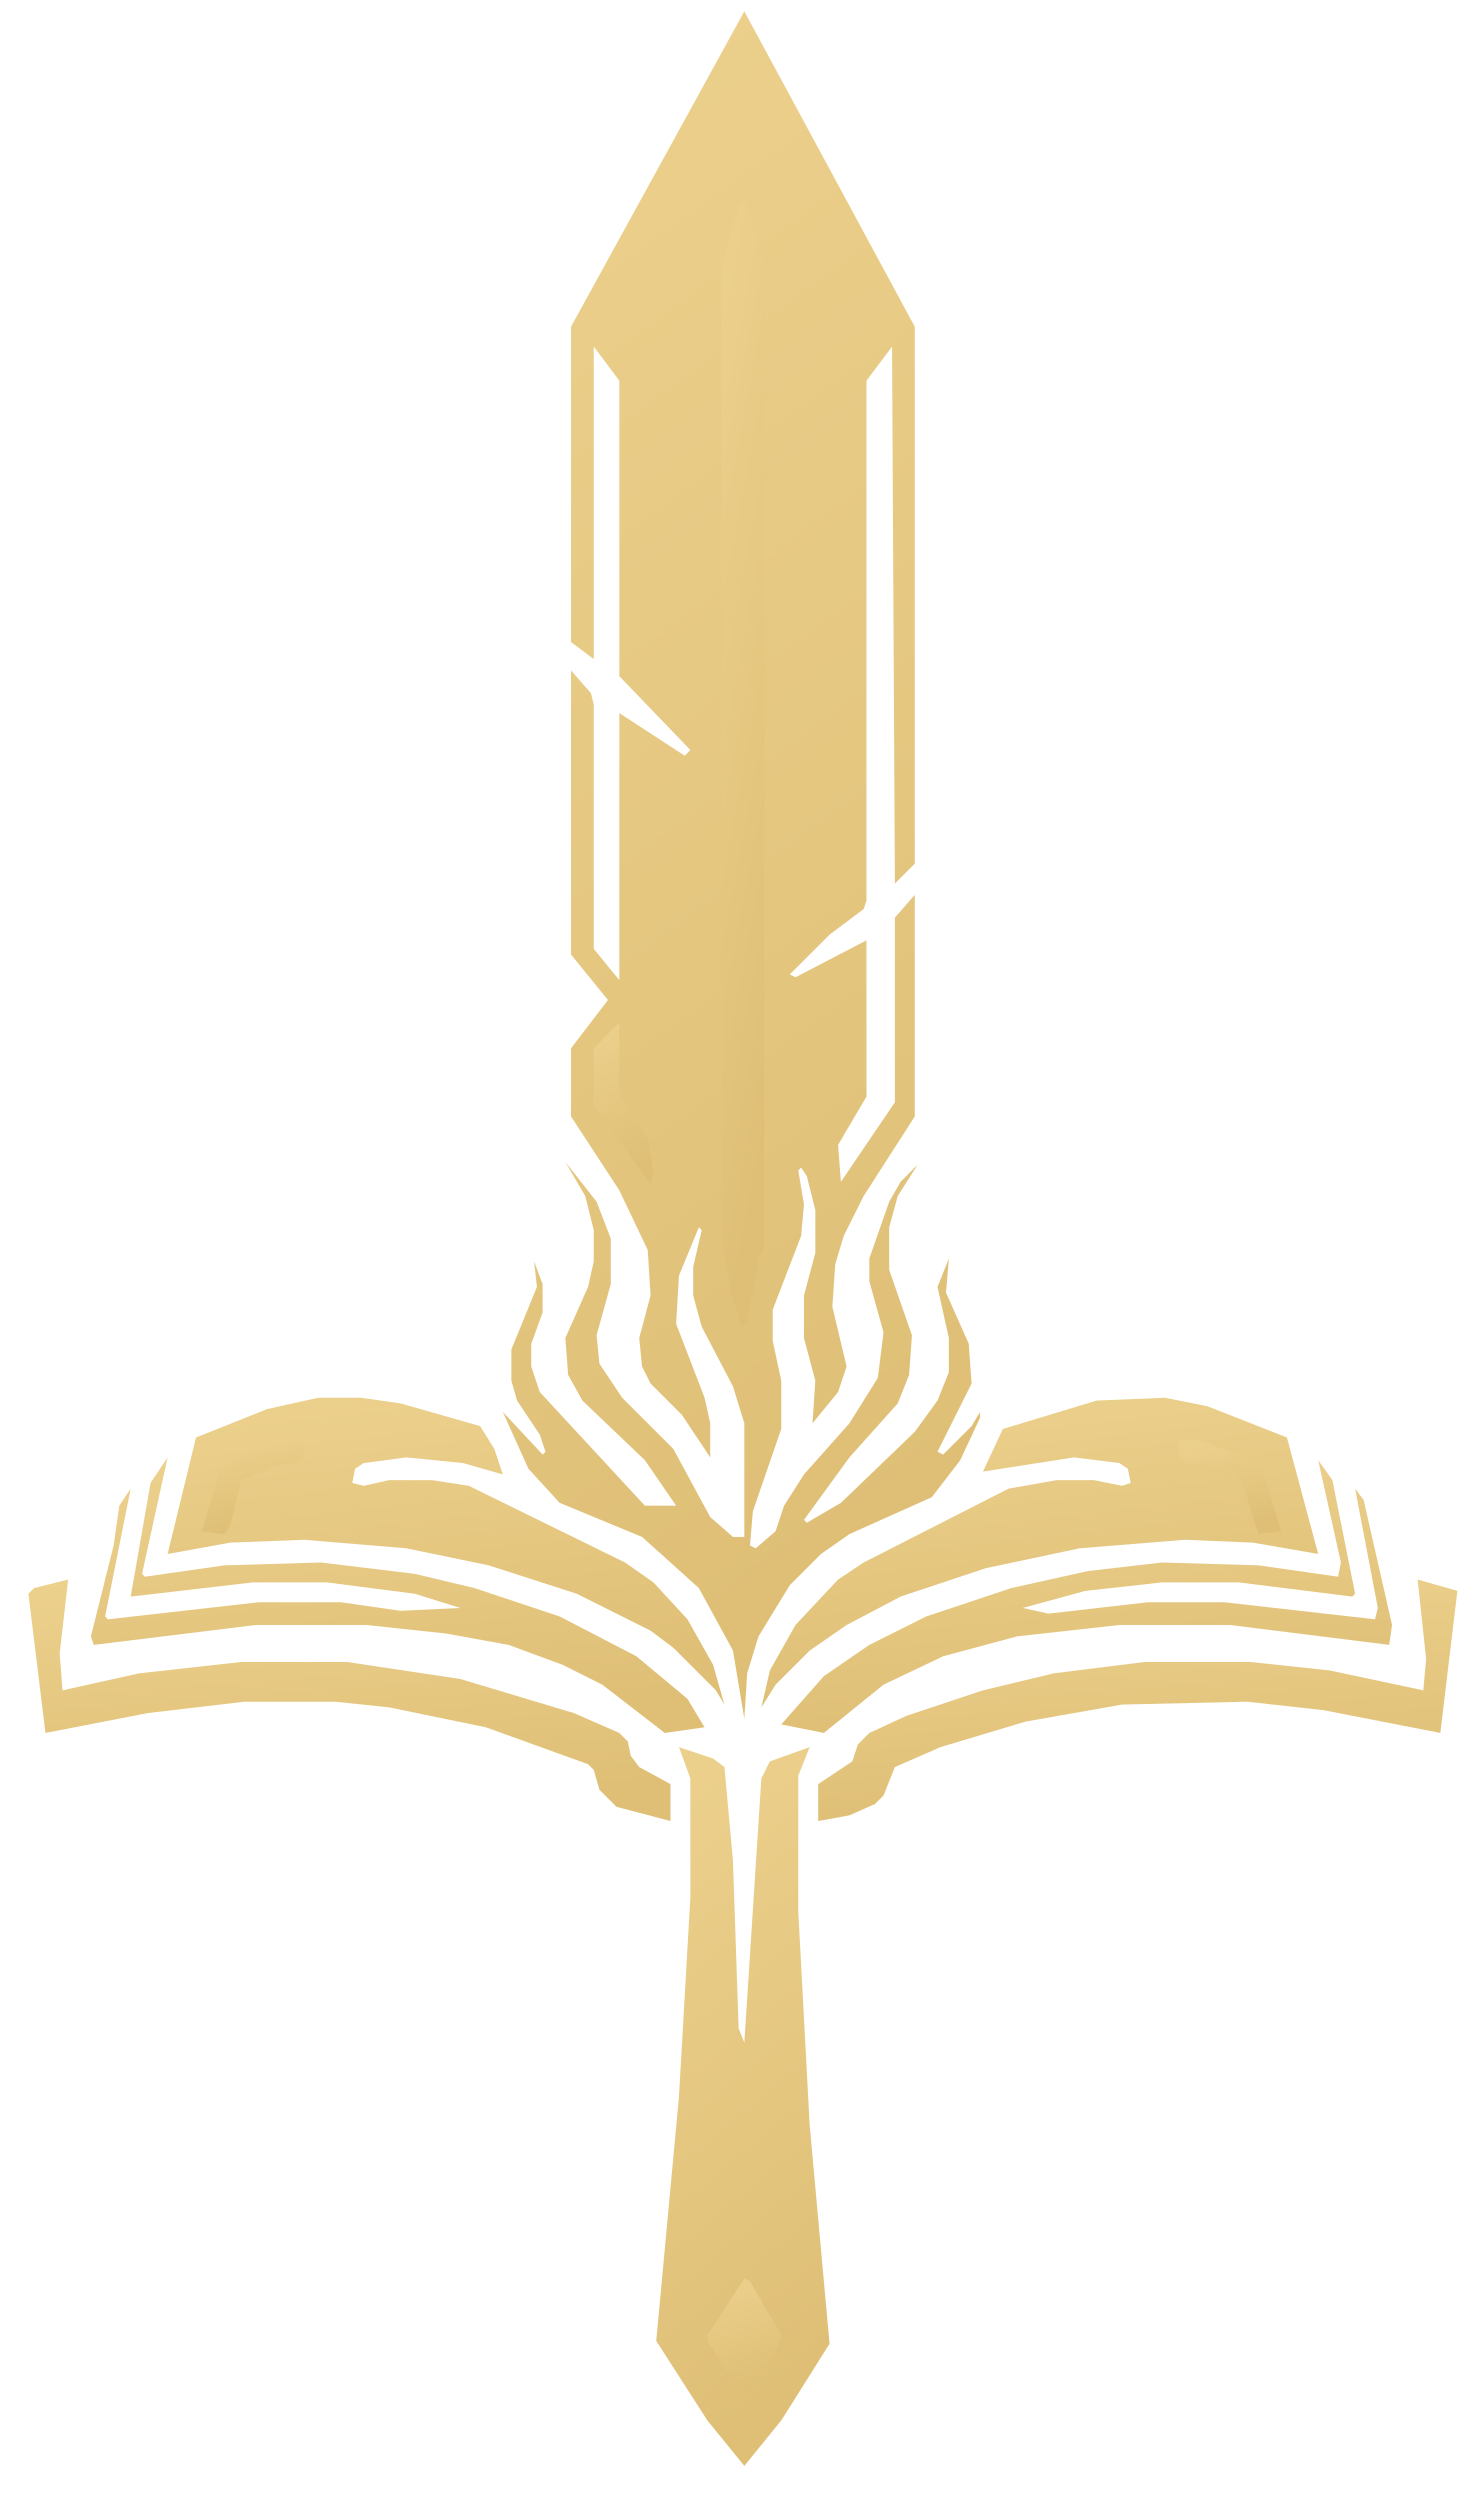
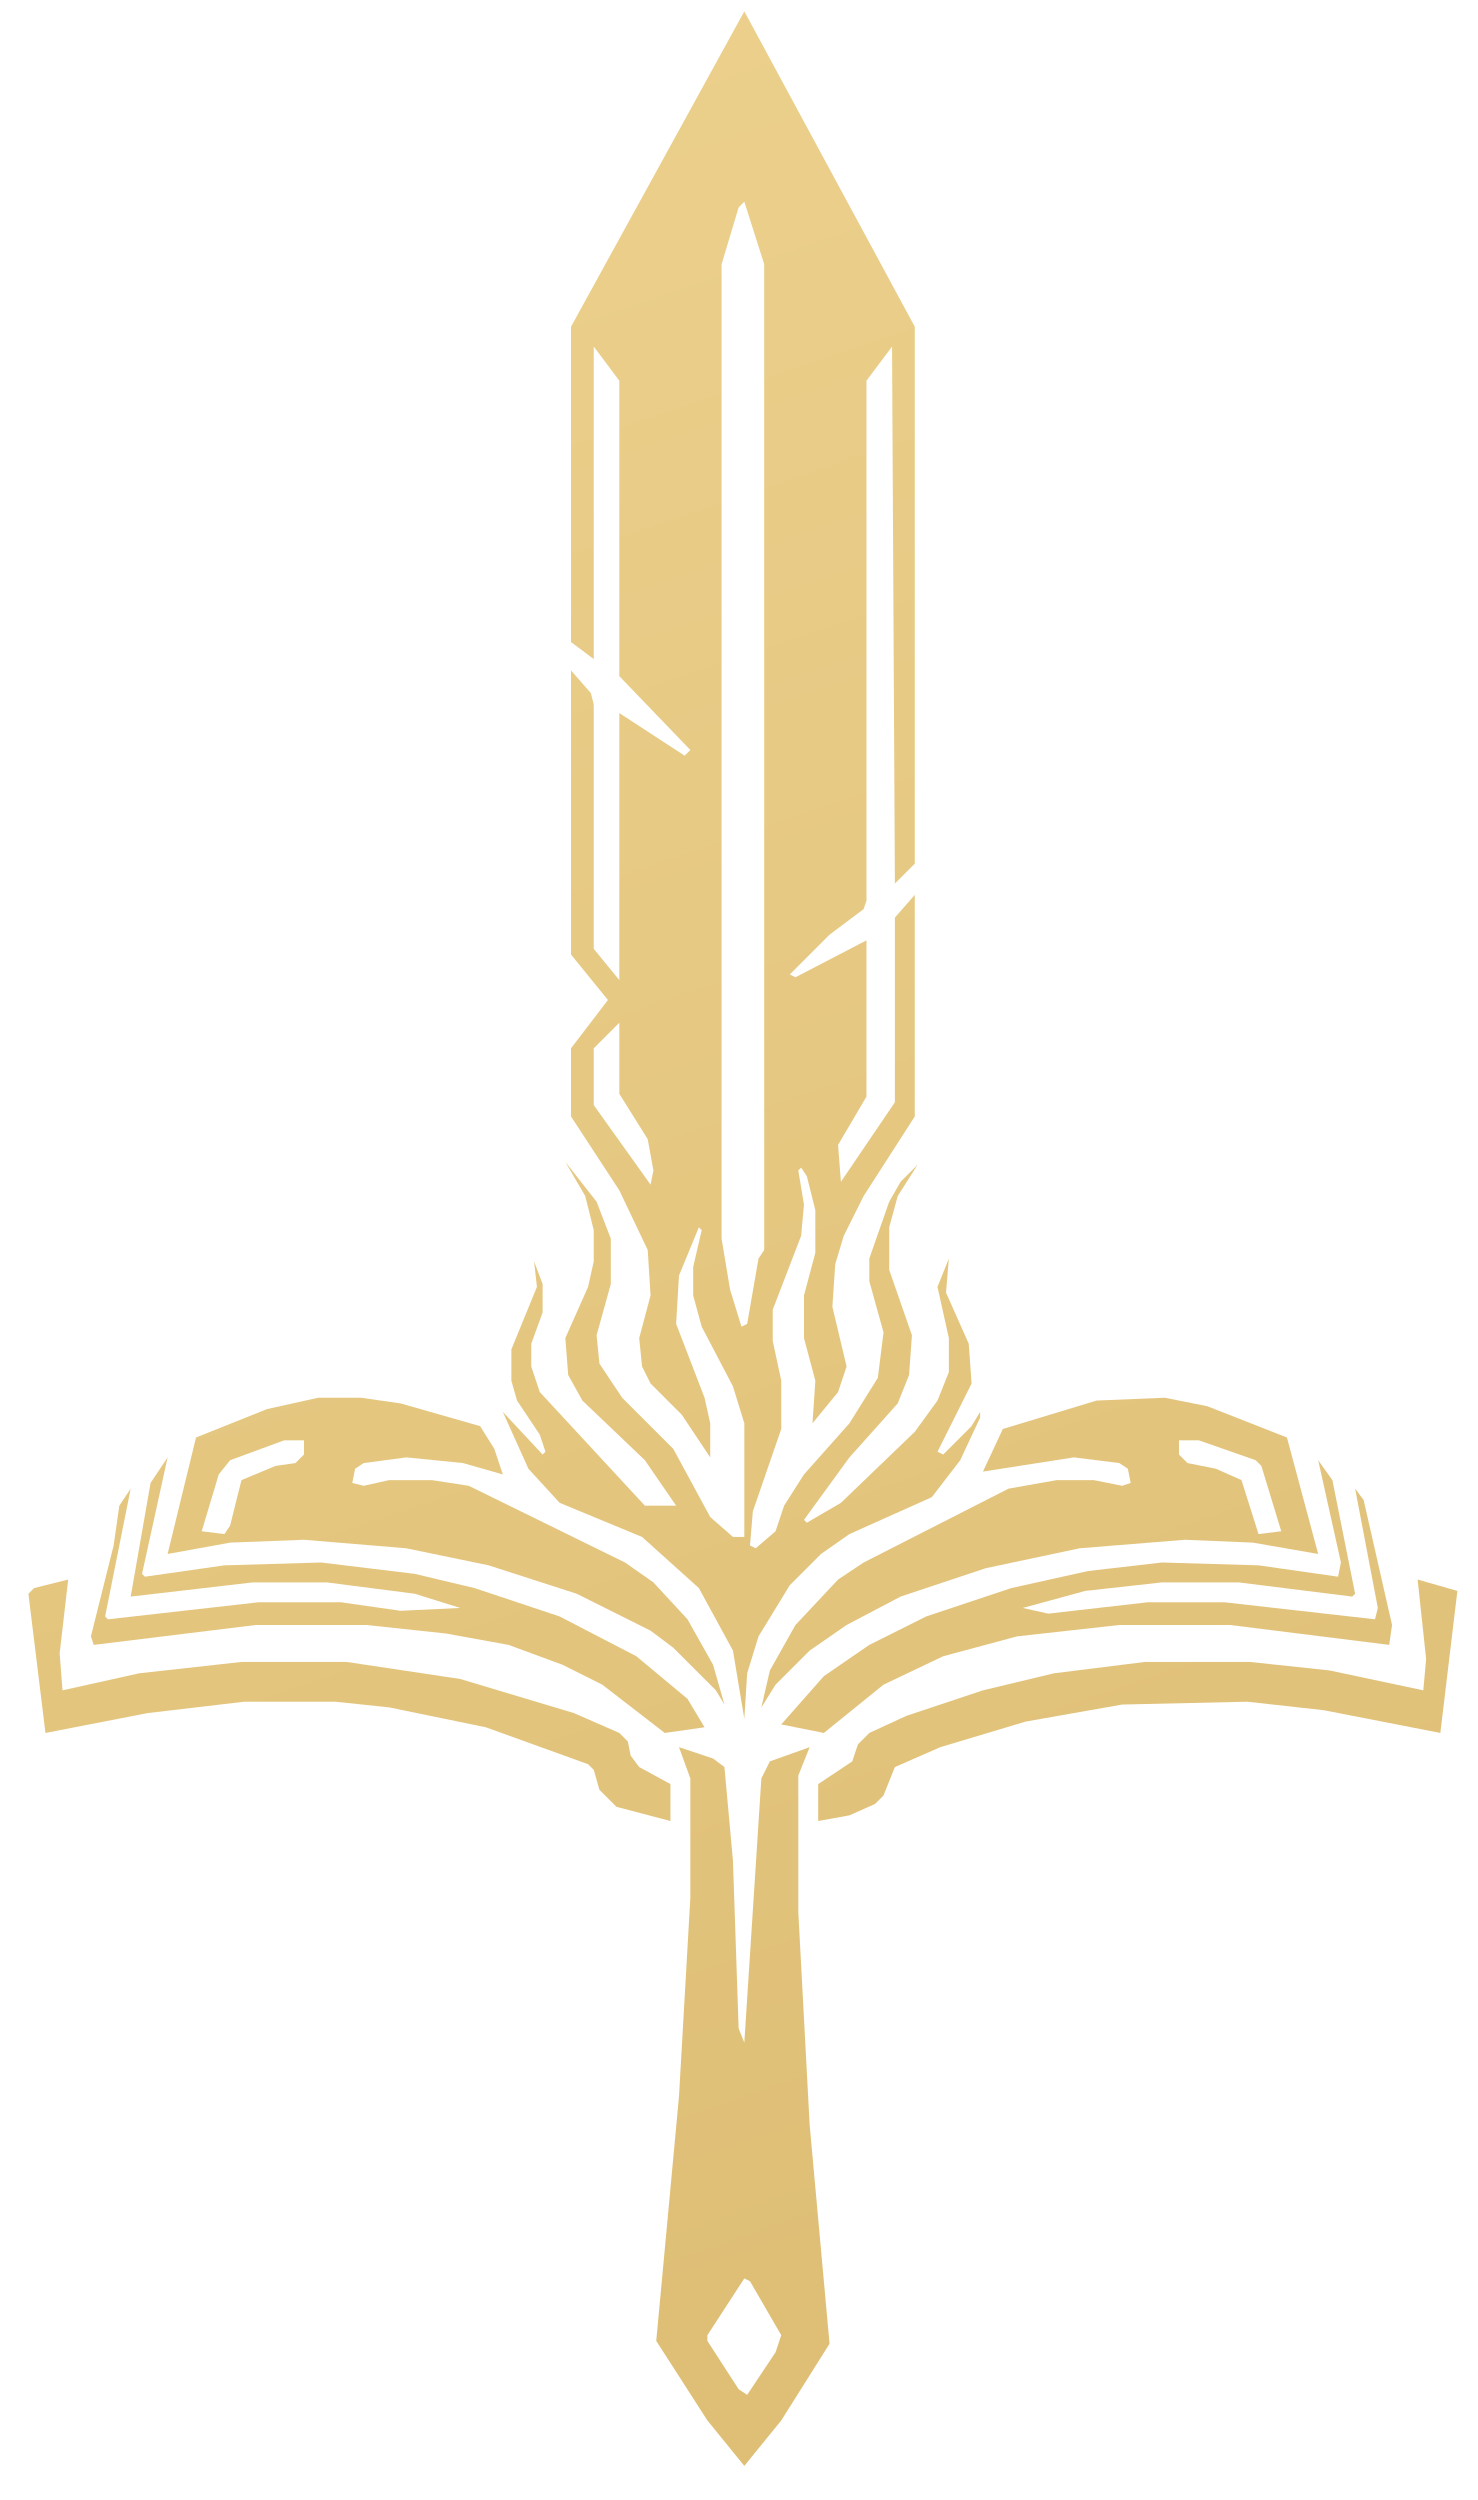
<svg xmlns="http://www.w3.org/2000/svg" viewBox="250 75 520 880" role="img" aria-label="Castleward Grimoirelee emblem: a battle-scarred sword emerging from an open grimoire with a bookmark hilt">
  <defs>
    <linearGradient id="gold" x1="0" y1="0" x2=".2" y2="1">
      <stop stop-color="#ecd18d" />
      <stop offset="1" stop-color="#dfbf76" />
    </linearGradient>
  </defs>
  <g fill="url(#gold)" fill-rule="evenodd">
-     <path d="M535,690 521,695 518,701 512,794 510,789 508,730 505,697 501,694 489,690 493,701 493,743 489,813 481,899 499,927 512,943 525,927 542,900 535,823 531,748 531,700Z" />
-     <path d="M512,877 514,878 525,897 523,903 513,918 510,916 499,899 499,897Z" />
-     <path d="M763,635 749,631 752,659 751,670 718,663 690,660 653,660 621,664 596,670 569,679 556,685 552,689 550,695 538,703 538,716 549,714 558,710 561,707 565,697 581,690 611,681 645,675 689,674 716,677 757,685Z" />
-     <path d="M260,636 266,685 302,678 336,674 368,674 387,676 421,683 457,696 459,698 461,705 467,711 486,716 486,703 475,697 472,693 471,688 468,685 452,678 412,666 372,660 335,660 299,664 272,670 271,657 274,631 262,634Z" />
-     <path d="M730,603 727,599 735,641 734,645 681,639 654,639 619,643 610,641 632,635 659,632 686,632 726,637 727,636 719,596 714,589 722,625 721,630 693,626 659,625 633,628 606,634 576,644 556,654 540,665 525,682 540,685 561,668 582,658 608,651 644,647 683,647 739,654 740,647Z" />
-     <path d="M292,605 290,619 282,651 283,654 340,647 379,647 407,650 429,654 448,661 462,668 484,685 498,683 492,673 474,658 447,644 417,634 396,629 363,625 329,626 301,630 300,629 309,588 303,597 296,637 339,632 365,632 396,636 412,641 391,642 370,639 341,639 288,645 287,644 296,599Z" />
-     <path d="M703,581 675,570 660,567 636,568 603,578 596,593 628,588 644,590 647,592 648,597 645,598 635,596 622,596 605,599 554,625 545,631 530,647 521,663 518,676 523,668 535,656 548,647 567,637 597,627 630,620 667,617 691,618 714,622Z" />
-     <path d="M665,582 672,582 692,589 694,591 701,614 693,615 687,596 678,592 668,590 665,587Z" />
-     <path d="M319,581 309,622 331,618 357,617 393,620 422,626 453,636 479,649 487,655 502,670 505,675 501,661 492,645 480,632 470,625 415,598 402,596 387,596 378,598 374,597 375,592 378,590 393,588 413,590 427,594 424,585 419,577 391,569 377,567 362,567 344,571Z" />
-     <path d="M357,582 357,587 354,590 347,591 335,596 331,612 329,615 321,614 327,594 331,589 350,582Z" />
-     <path d="M512,79 451,190 451,301 459,307 459,197 468,209 468,313 493,339 491,341 468,326 468,420 459,409 459,323 458,319 451,311 451,411 464,427 451,444 451,468 468,494 478,515 479,531 475,546 476,556 479,562 490,573 500,588 500,576 498,567 488,541 489,524 496,507 497,508 494,521 494,531 497,542 508,563 512,576 512,616 508,616 500,609 487,585 469,567 461,555 460,545 465,527 465,511 460,498 449,484 456,496 459,508 459,519 457,528 449,546 450,559 455,568 477,589 488,605 477,605 440,565 437,556 437,548 441,537 441,527 438,519 439,528 430,550 430,561 432,568 440,580 442,586 441,587 427,572 436,592 447,604 476,616 496,634 508,656 512,680 513,664 517,651 528,633 539,622 549,615 578,602 588,589 595,574 595,572 592,577 582,587 580,586 592,562 591,548 583,530 584,518 580,528 584,546 584,558 580,568 572,579 546,604 534,611 533,610 549,588 566,569 570,559 571,545 563,522 563,507 566,496 573,485 567,491 563,498 556,518 556,526 561,544 559,560 549,576 533,594 526,605 523,614 516,620 514,619 515,607 525,578 525,561 522,547 522,536 532,510 533,499 531,487 532,486 534,489 537,501 537,516 533,531 533,546 537,561 536,576 545,565 548,556 543,535 544,520 547,510 554,496 572,468 572,390 565,398 565,463 546,491 545,478 555,461 555,406 530,419 528,418 542,404 554,395 555,392 555,209 564,197 565,386 572,379 572,190Z" />
-     <path d="M468,435 468,460 478,476 480,487 479,492 459,464 459,444Z" />
-     <path d="M512,146 519,168 519,515 517,518 513,541 511,542 507,529 504,511 504,168 510,148Z" />
+     <path d="M535,690 521,695 518,701 512,794 510,789 508,730 505,697 501,694 489,690 493,701 493,743 489,813 481,899 499,927 512,943 525,927 542,900 535,823 531,748 531,700Z M512,877 514,878 525,897 523,903 513,918 510,916 499,899 499,897Z M763,635 749,631 752,659 751,670 718,663 690,660 653,660 621,664 596,670 569,679 556,685 552,689 550,695 538,703 538,716 549,714 558,710 561,707 565,697 581,690 611,681 645,675 689,674 716,677 757,685Z M260,636 266,685 302,678 336,674 368,674 387,676 421,683 457,696 459,698 461,705 467,711 486,716 486,703 475,697 472,693 471,688 468,685 452,678 412,666 372,660 335,660 299,664 272,670 271,657 274,631 262,634Z M730,603 727,599 735,641 734,645 681,639 654,639 619,643 610,641 632,635 659,632 686,632 726,637 727,636 719,596 714,589 722,625 721,630 693,626 659,625 633,628 606,634 576,644 556,654 540,665 525,682 540,685 561,668 582,658 608,651 644,647 683,647 739,654 740,647Z M292,605 290,619 282,651 283,654 340,647 379,647 407,650 429,654 448,661 462,668 484,685 498,683 492,673 474,658 447,644 417,634 396,629 363,625 329,626 301,630 300,629 309,588 303,597 296,637 339,632 365,632 396,636 412,641 391,642 370,639 341,639 288,645 287,644 296,599Z M703,581 675,570 660,567 636,568 603,578 596,593 628,588 644,590 647,592 648,597 645,598 635,596 622,596 605,599 554,625 545,631 530,647 521,663 518,676 523,668 535,656 548,647 567,637 597,627 630,620 667,617 691,618 714,622Z M665,582 672,582 692,589 694,591 701,614 693,615 687,596 678,592 668,590 665,587Z M319,581 309,622 331,618 357,617 393,620 422,626 453,636 479,649 487,655 502,670 505,675 501,661 492,645 480,632 470,625 415,598 402,596 387,596 378,598 374,597 375,592 378,590 393,588 413,590 427,594 424,585 419,577 391,569 377,567 362,567 344,571Z M357,582 357,587 354,590 347,591 335,596 331,612 329,615 321,614 327,594 331,589 350,582Z M512,79 451,190 451,301 459,307 459,197 468,209 468,313 493,339 491,341 468,326 468,420 459,409 459,323 458,319 451,311 451,411 464,427 451,444 451,468 468,494 478,515 479,531 475,546 476,556 479,562 490,573 500,588 500,576 498,567 488,541 489,524 496,507 497,508 494,521 494,531 497,542 508,563 512,576 512,616 508,616 500,609 487,585 469,567 461,555 460,545 465,527 465,511 460,498 449,484 456,496 459,508 459,519 457,528 449,546 450,559 455,568 477,589 488,605 477,605 440,565 437,556 437,548 441,537 441,527 438,519 439,528 430,550 430,561 432,568 440,580 442,586 441,587 427,572 436,592 447,604 476,616 496,634 508,656 512,680 513,664 517,651 528,633 539,622 549,615 578,602 588,589 595,574 595,572 592,577 582,587 580,586 592,562 591,548 583,530 584,518 580,528 584,546 584,558 580,568 572,579 546,604 534,611 533,610 549,588 566,569 570,559 571,545 563,522 563,507 566,496 573,485 567,491 563,498 556,518 556,526 561,544 559,560 549,576 533,594 526,605 523,614 516,620 514,619 515,607 525,578 525,561 522,547 522,536 532,510 533,499 531,487 532,486 534,489 537,501 537,516 533,531 533,546 537,561 536,576 545,565 548,556 543,535 544,520 547,510 554,496 572,468 572,390 565,398 565,463 546,491 545,478 555,461 555,406 530,419 528,418 542,404 554,395 555,392 555,209 564,197 565,386 572,379 572,190Z M468,435 468,460 478,476 480,487 479,492 459,464 459,444Z M512,146 519,168 519,515 517,518 513,541 511,542 507,529 504,511 504,168 510,148Z" />
  </g>
</svg>
